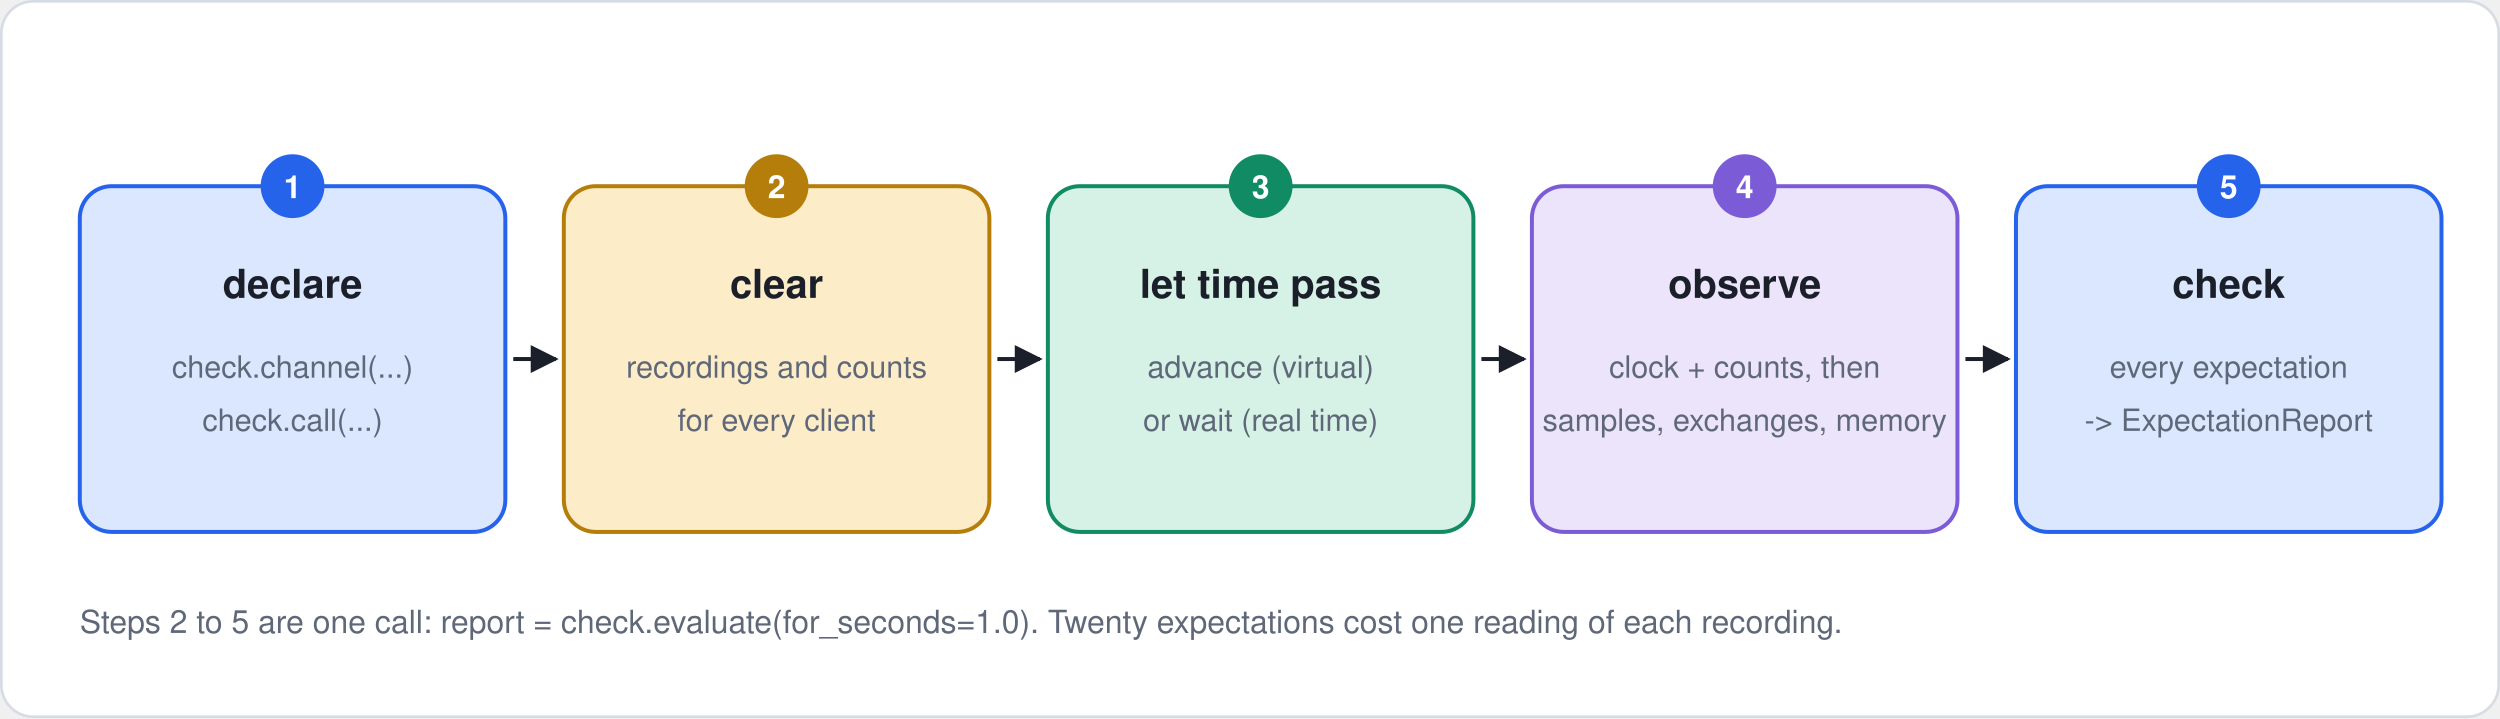
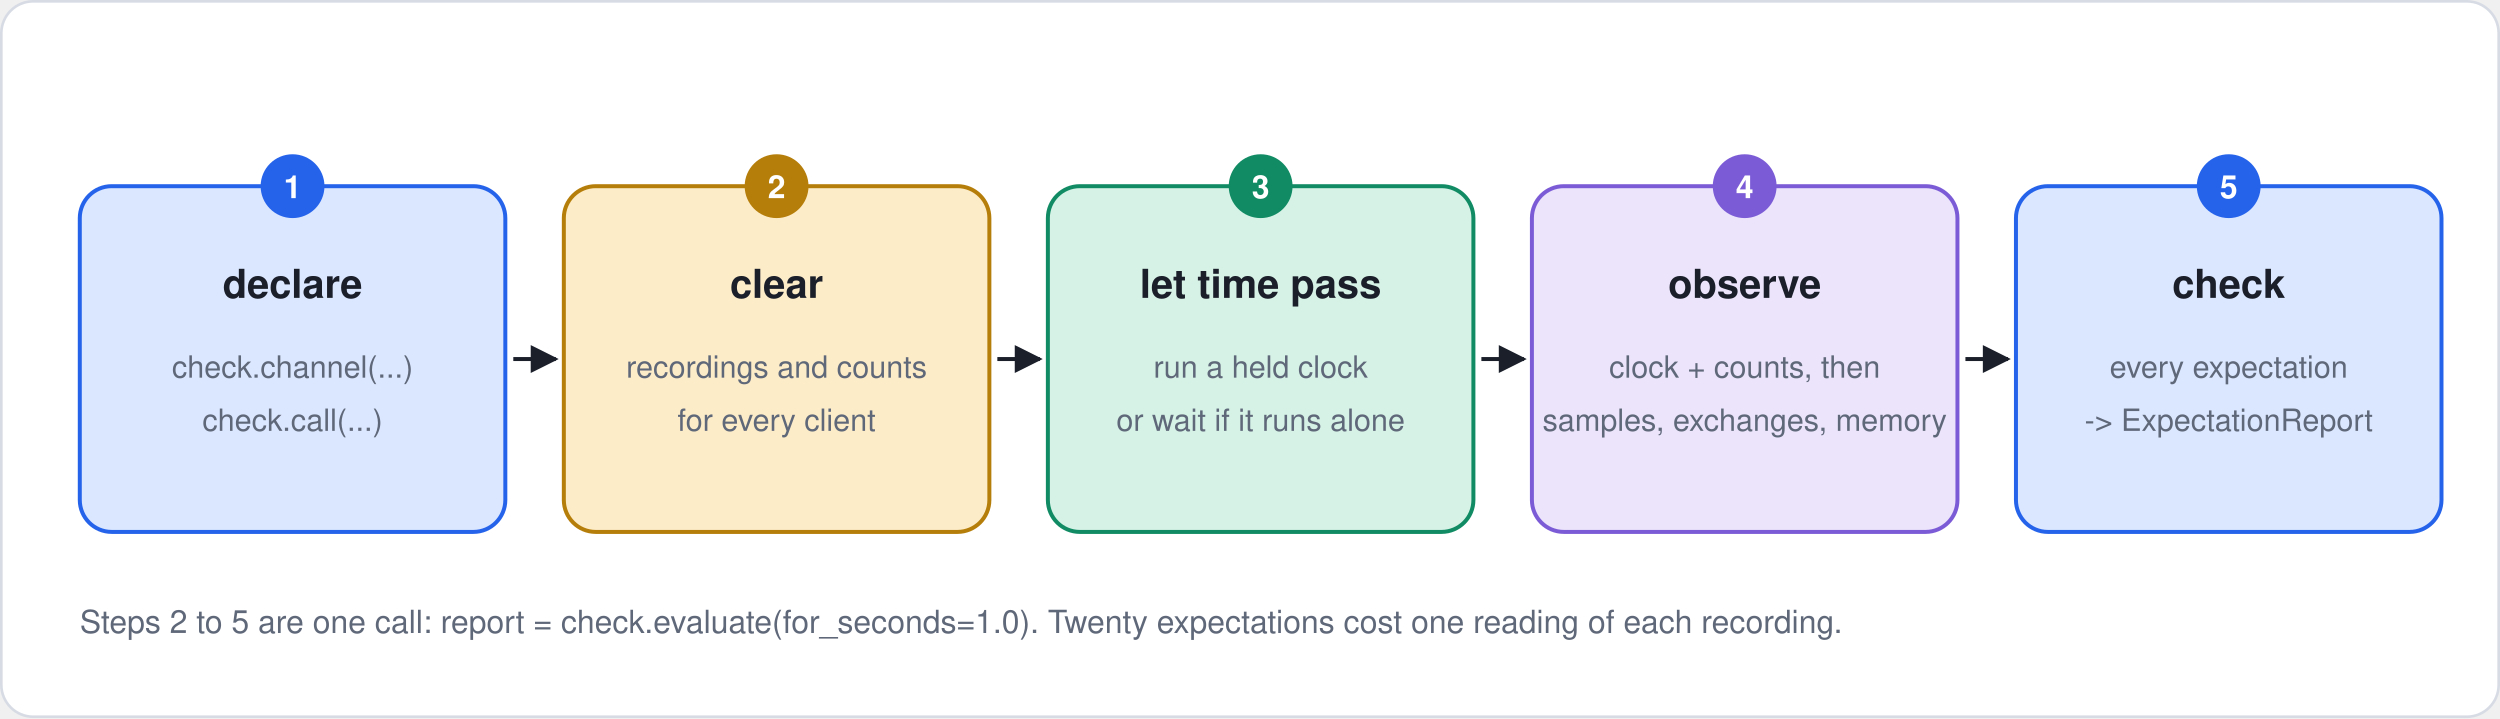
<svg xmlns="http://www.w3.org/2000/svg" width="940" height="270" viewBox="0 0 940 270" role="img">
  <defs>
    <marker id="arrow" viewBox="0 0 10 10" refX="9" refY="5" markerWidth="7" markerHeight="7" orient="auto-start-reverse">
      <path d="M0,0 L10,5 L0,10 z" fill="context-stroke" />
    </marker>
  </defs>
  <rect x="0.5" y="0.5" width="939" height="269" rx="12" fill="#ffffff" stroke="#d7dbe4" />
  <rect x="30" y="70" width="160" height="130" rx="12" fill="#dbe7ff" stroke="#2563eb" stroke-width="1.5" />
  <circle cx="110.0" cy="70" r="12" fill="#2563eb" />
  <text x="110.0" y="74.5" font-family="Segoe UI, Helvetica Neue, Helvetica, Arial, sans-serif" font-size="12" fill="#ffffff" font-weight="bold" text-anchor="middle">1</text>
  <text x="110.0" y="112" font-family="Segoe UI, Helvetica Neue, Helvetica, Arial, sans-serif" font-size="15" fill="#1b1f2a" font-weight="bold" text-anchor="middle">declare</text>
  <text x="110.0" y="142" font-family="Segoe UI, Helvetica Neue, Helvetica, Arial, sans-serif" font-size="11.5" fill="#5f6879" font-weight="normal" text-anchor="middle">check.channel(...)</text>
  <text x="110.0" y="162" font-family="Segoe UI, Helvetica Neue, Helvetica, Arial, sans-serif" font-size="11.5" fill="#5f6879" font-weight="normal" text-anchor="middle">check.call(...)</text>
  <line x1="193" y1="135" x2="209" y2="135" stroke="#1b1f2a" stroke-width="1.5" marker-end="url(#arrow)" />
  <rect x="212" y="70" width="160" height="130" rx="12" fill="#fdecc8" stroke="#b57d09" stroke-width="1.5" />
  <circle cx="292.0" cy="70" r="12" fill="#b57d09" />
  <text x="292.0" y="74.5" font-family="Segoe UI, Helvetica Neue, Helvetica, Arial, sans-serif" font-size="12" fill="#ffffff" font-weight="bold" text-anchor="middle">2</text>
  <text x="292.0" y="112" font-family="Segoe UI, Helvetica Neue, Helvetica, Arial, sans-serif" font-size="15" fill="#1b1f2a" font-weight="bold" text-anchor="middle">clear</text>
  <text x="292.0" y="142" font-family="Segoe UI, Helvetica Neue, Helvetica, Arial, sans-serif" font-size="11.5" fill="#5f6879" font-weight="normal" text-anchor="middle">recordings and counts</text>
  <text x="292.0" y="162" font-family="Segoe UI, Helvetica Neue, Helvetica, Arial, sans-serif" font-size="11.5" fill="#5f6879" font-weight="normal" text-anchor="middle">for every client</text>
  <line x1="375" y1="135" x2="391" y2="135" stroke="#1b1f2a" stroke-width="1.5" marker-end="url(#arrow)" />
  <rect x="394" y="70" width="160" height="130" rx="12" fill="#d6f2e6" stroke="#108b63" stroke-width="1.5" />
  <circle cx="474.0" cy="70" r="12" fill="#108b63" />
  <text x="474.0" y="74.5" font-family="Segoe UI, Helvetica Neue, Helvetica, Arial, sans-serif" font-size="12" fill="#ffffff" font-weight="bold" text-anchor="middle">3</text>
  <text x="474.0" y="112" font-family="Segoe UI, Helvetica Neue, Helvetica, Arial, sans-serif" font-size="15" fill="#1b1f2a" font-weight="bold" text-anchor="middle">let time pass</text>
-   <text x="474.0" y="142" font-family="Segoe UI, Helvetica Neue, Helvetica, Arial, sans-serif" font-size="11.5" fill="#5f6879" font-weight="normal" text-anchor="middle">advance (virtual)</text>
-   <text x="474.0" y="162" font-family="Segoe UI, Helvetica Neue, Helvetica, Arial, sans-serif" font-size="11.5" fill="#5f6879" font-weight="normal" text-anchor="middle">or wait (real time)</text>
+   <text x="474.0" y="142" font-family="Segoe UI, Helvetica Neue, Helvetica, Arial, sans-serif" font-size="11.5" fill="#5f6879" font-weight="normal" text-anchor="middle">run a held clock</text>
+   <text x="474.0" y="162" font-family="Segoe UI, Helvetica Neue, Helvetica, Arial, sans-serif" font-size="11.5" fill="#5f6879" font-weight="normal" text-anchor="middle">or wait if it runs alone</text>
  <line x1="557" y1="135" x2="573" y2="135" stroke="#1b1f2a" stroke-width="1.5" marker-end="url(#arrow)" />
  <rect x="576" y="70" width="160" height="130" rx="12" fill="#ebe4fb" stroke="#7c5cd6" stroke-width="1.5" />
  <circle cx="656.0" cy="70" r="12" fill="#7c5cd6" />
  <text x="656.0" y="74.5" font-family="Segoe UI, Helvetica Neue, Helvetica, Arial, sans-serif" font-size="12" fill="#ffffff" font-weight="bold" text-anchor="middle">4</text>
  <text x="656.0" y="112" font-family="Segoe UI, Helvetica Neue, Helvetica, Arial, sans-serif" font-size="15" fill="#1b1f2a" font-weight="bold" text-anchor="middle">observe</text>
  <text x="656.0" y="142" font-family="Segoe UI, Helvetica Neue, Helvetica, Arial, sans-serif" font-size="11.5" fill="#5f6879" font-weight="normal" text-anchor="middle">clock + counts, then</text>
  <text x="656.0" y="162" font-family="Segoe UI, Helvetica Neue, Helvetica, Arial, sans-serif" font-size="11.5" fill="#5f6879" font-weight="normal" text-anchor="middle">samples, exchanges, memory</text>
  <line x1="739" y1="135" x2="755" y2="135" stroke="#1b1f2a" stroke-width="1.5" marker-end="url(#arrow)" />
  <rect x="758" y="70" width="160" height="130" rx="12" fill="#dbe7ff" stroke="#2563eb" stroke-width="1.5" />
  <circle cx="838.0" cy="70" r="12" fill="#2563eb" />
  <text x="838.0" y="74.5" font-family="Segoe UI, Helvetica Neue, Helvetica, Arial, sans-serif" font-size="12" fill="#ffffff" font-weight="bold" text-anchor="middle">5</text>
  <text x="838.0" y="112" font-family="Segoe UI, Helvetica Neue, Helvetica, Arial, sans-serif" font-size="15" fill="#1b1f2a" font-weight="bold" text-anchor="middle">check</text>
  <text x="838.0" y="142" font-family="Segoe UI, Helvetica Neue, Helvetica, Arial, sans-serif" font-size="11.5" fill="#5f6879" font-weight="normal" text-anchor="middle">every expectation</text>
  <text x="838.0" y="162" font-family="Segoe UI, Helvetica Neue, Helvetica, Arial, sans-serif" font-size="11.5" fill="#5f6879" font-weight="normal" text-anchor="middle">-&gt; ExpectationReport</text>
  <text x="30" y="238" font-family="Segoe UI, Helvetica Neue, Helvetica, Arial, sans-serif" font-size="12" fill="#5f6879" font-weight="normal" text-anchor="start">Steps 2 to 5 are one call: report = check.evaluate(for_seconds=1.0). Twenty expectations cost one reading of each recording.</text>
</svg>
